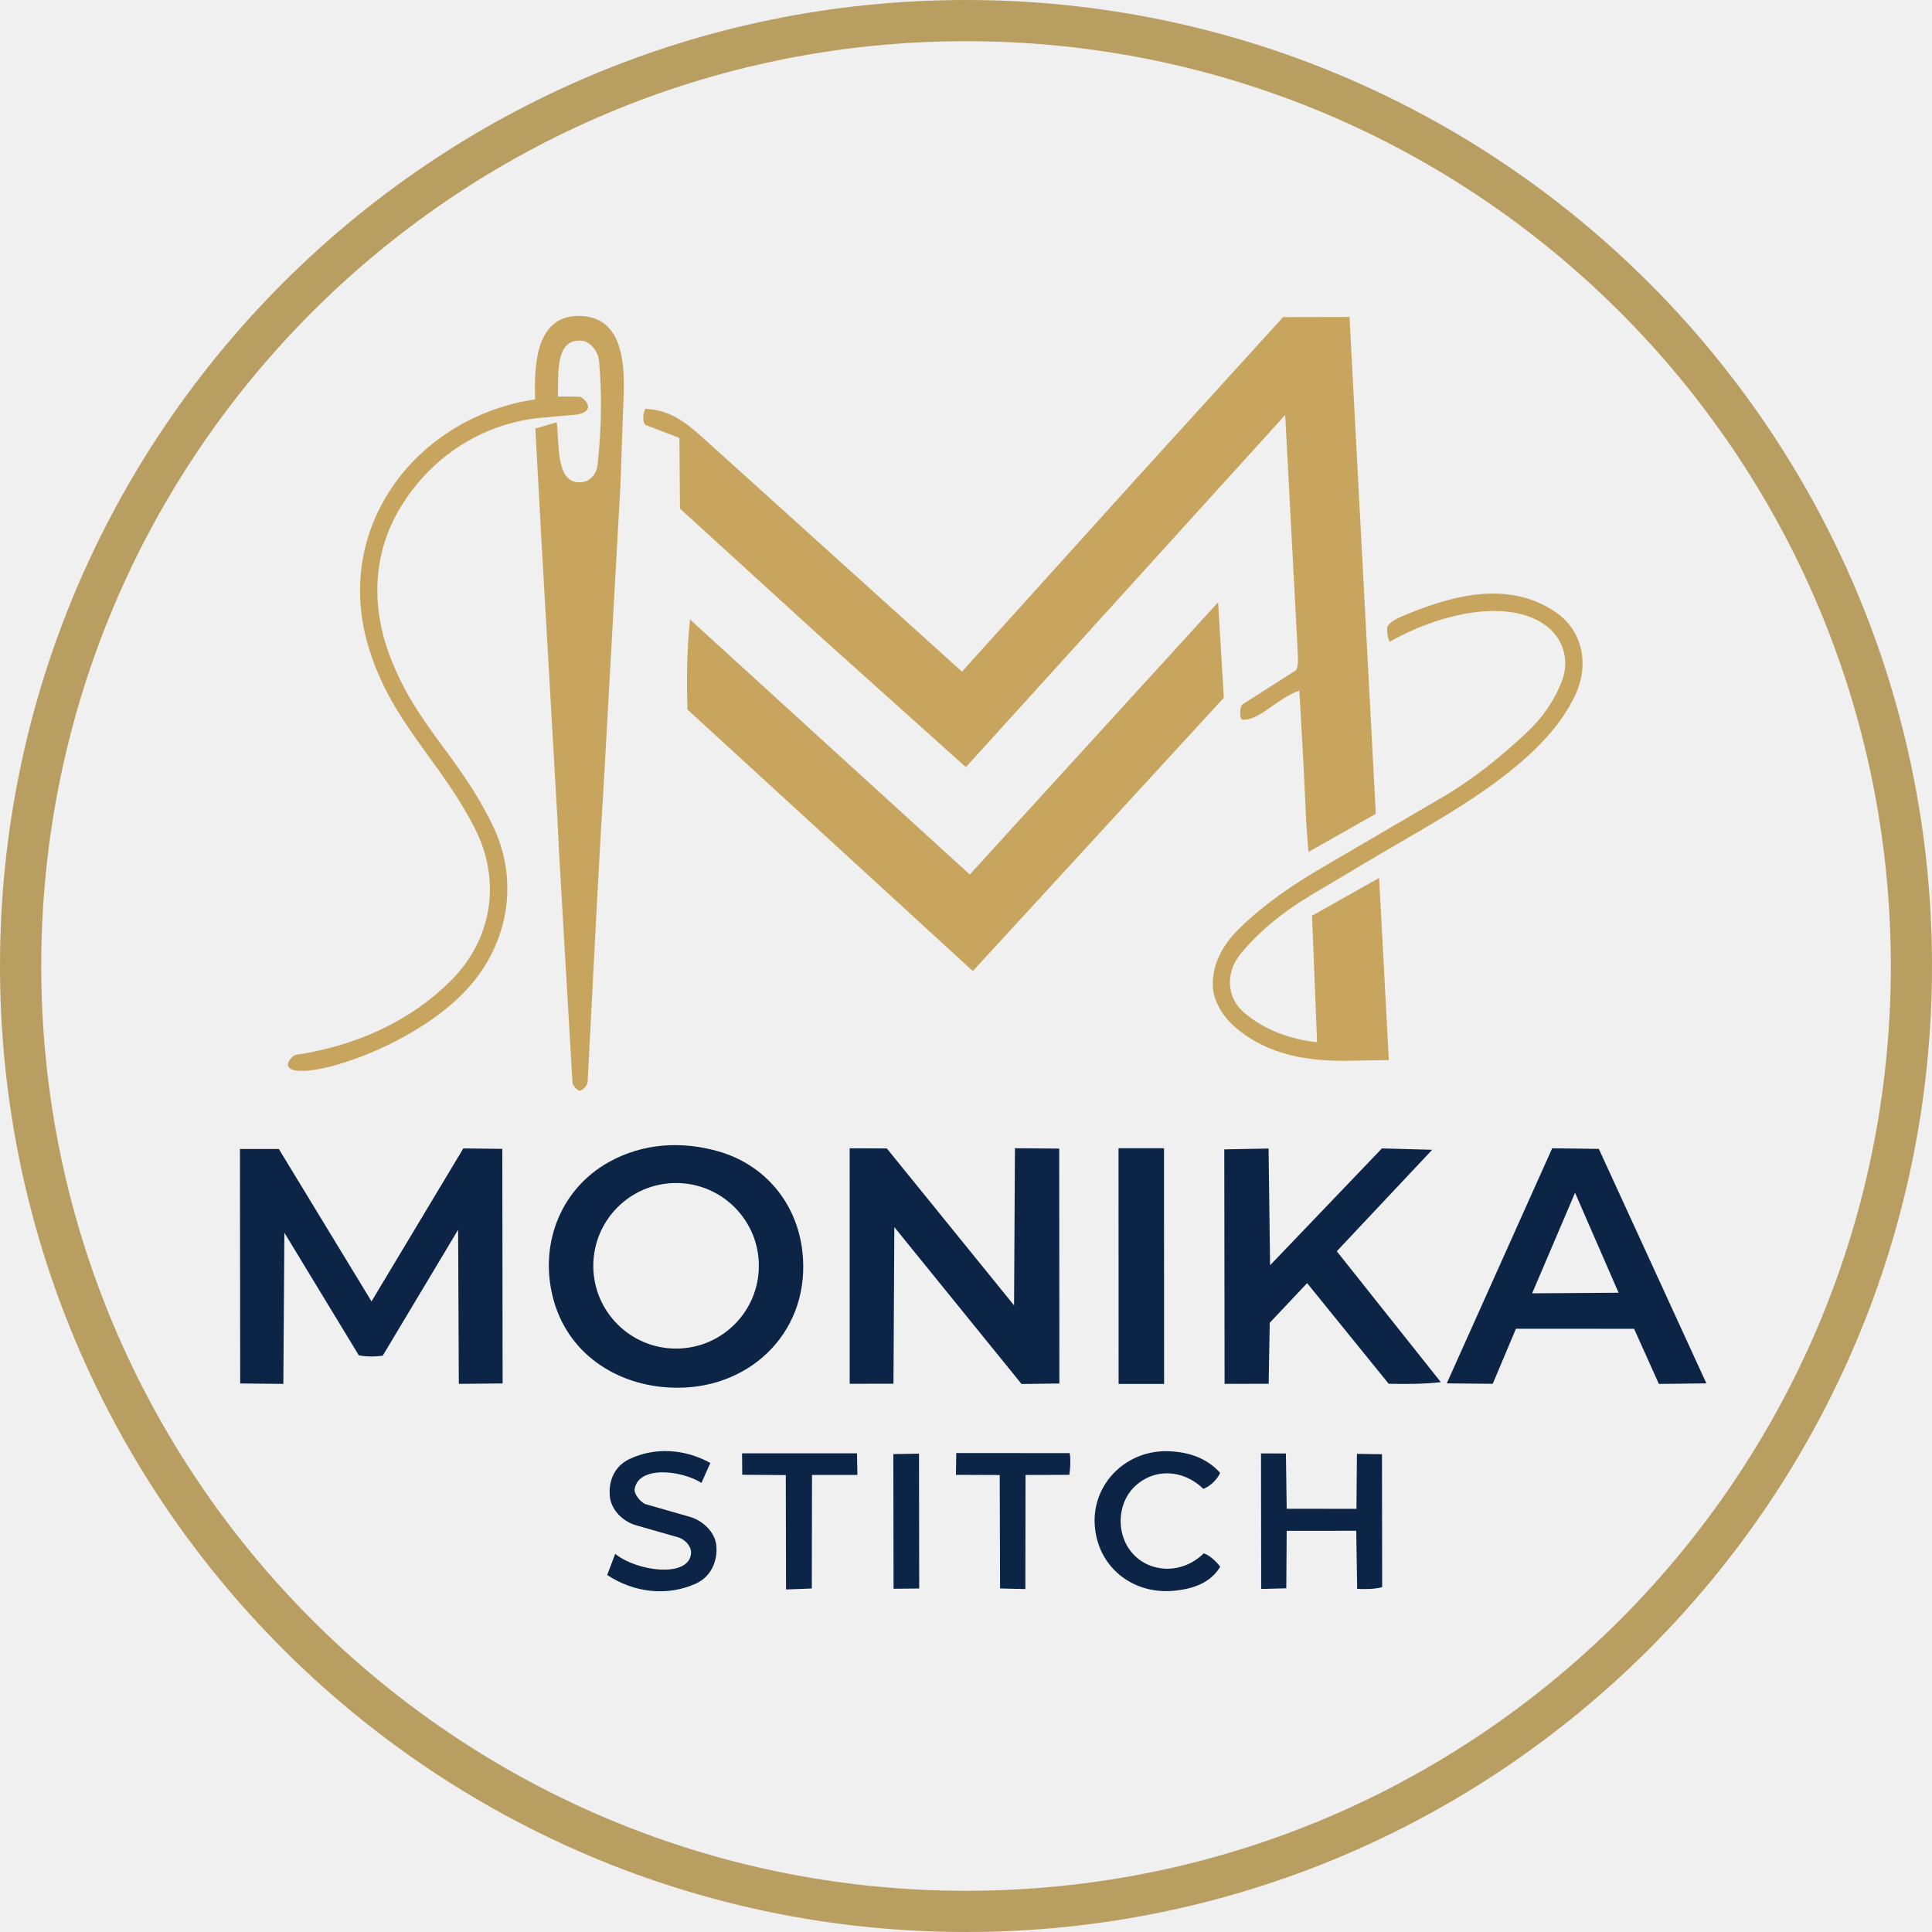
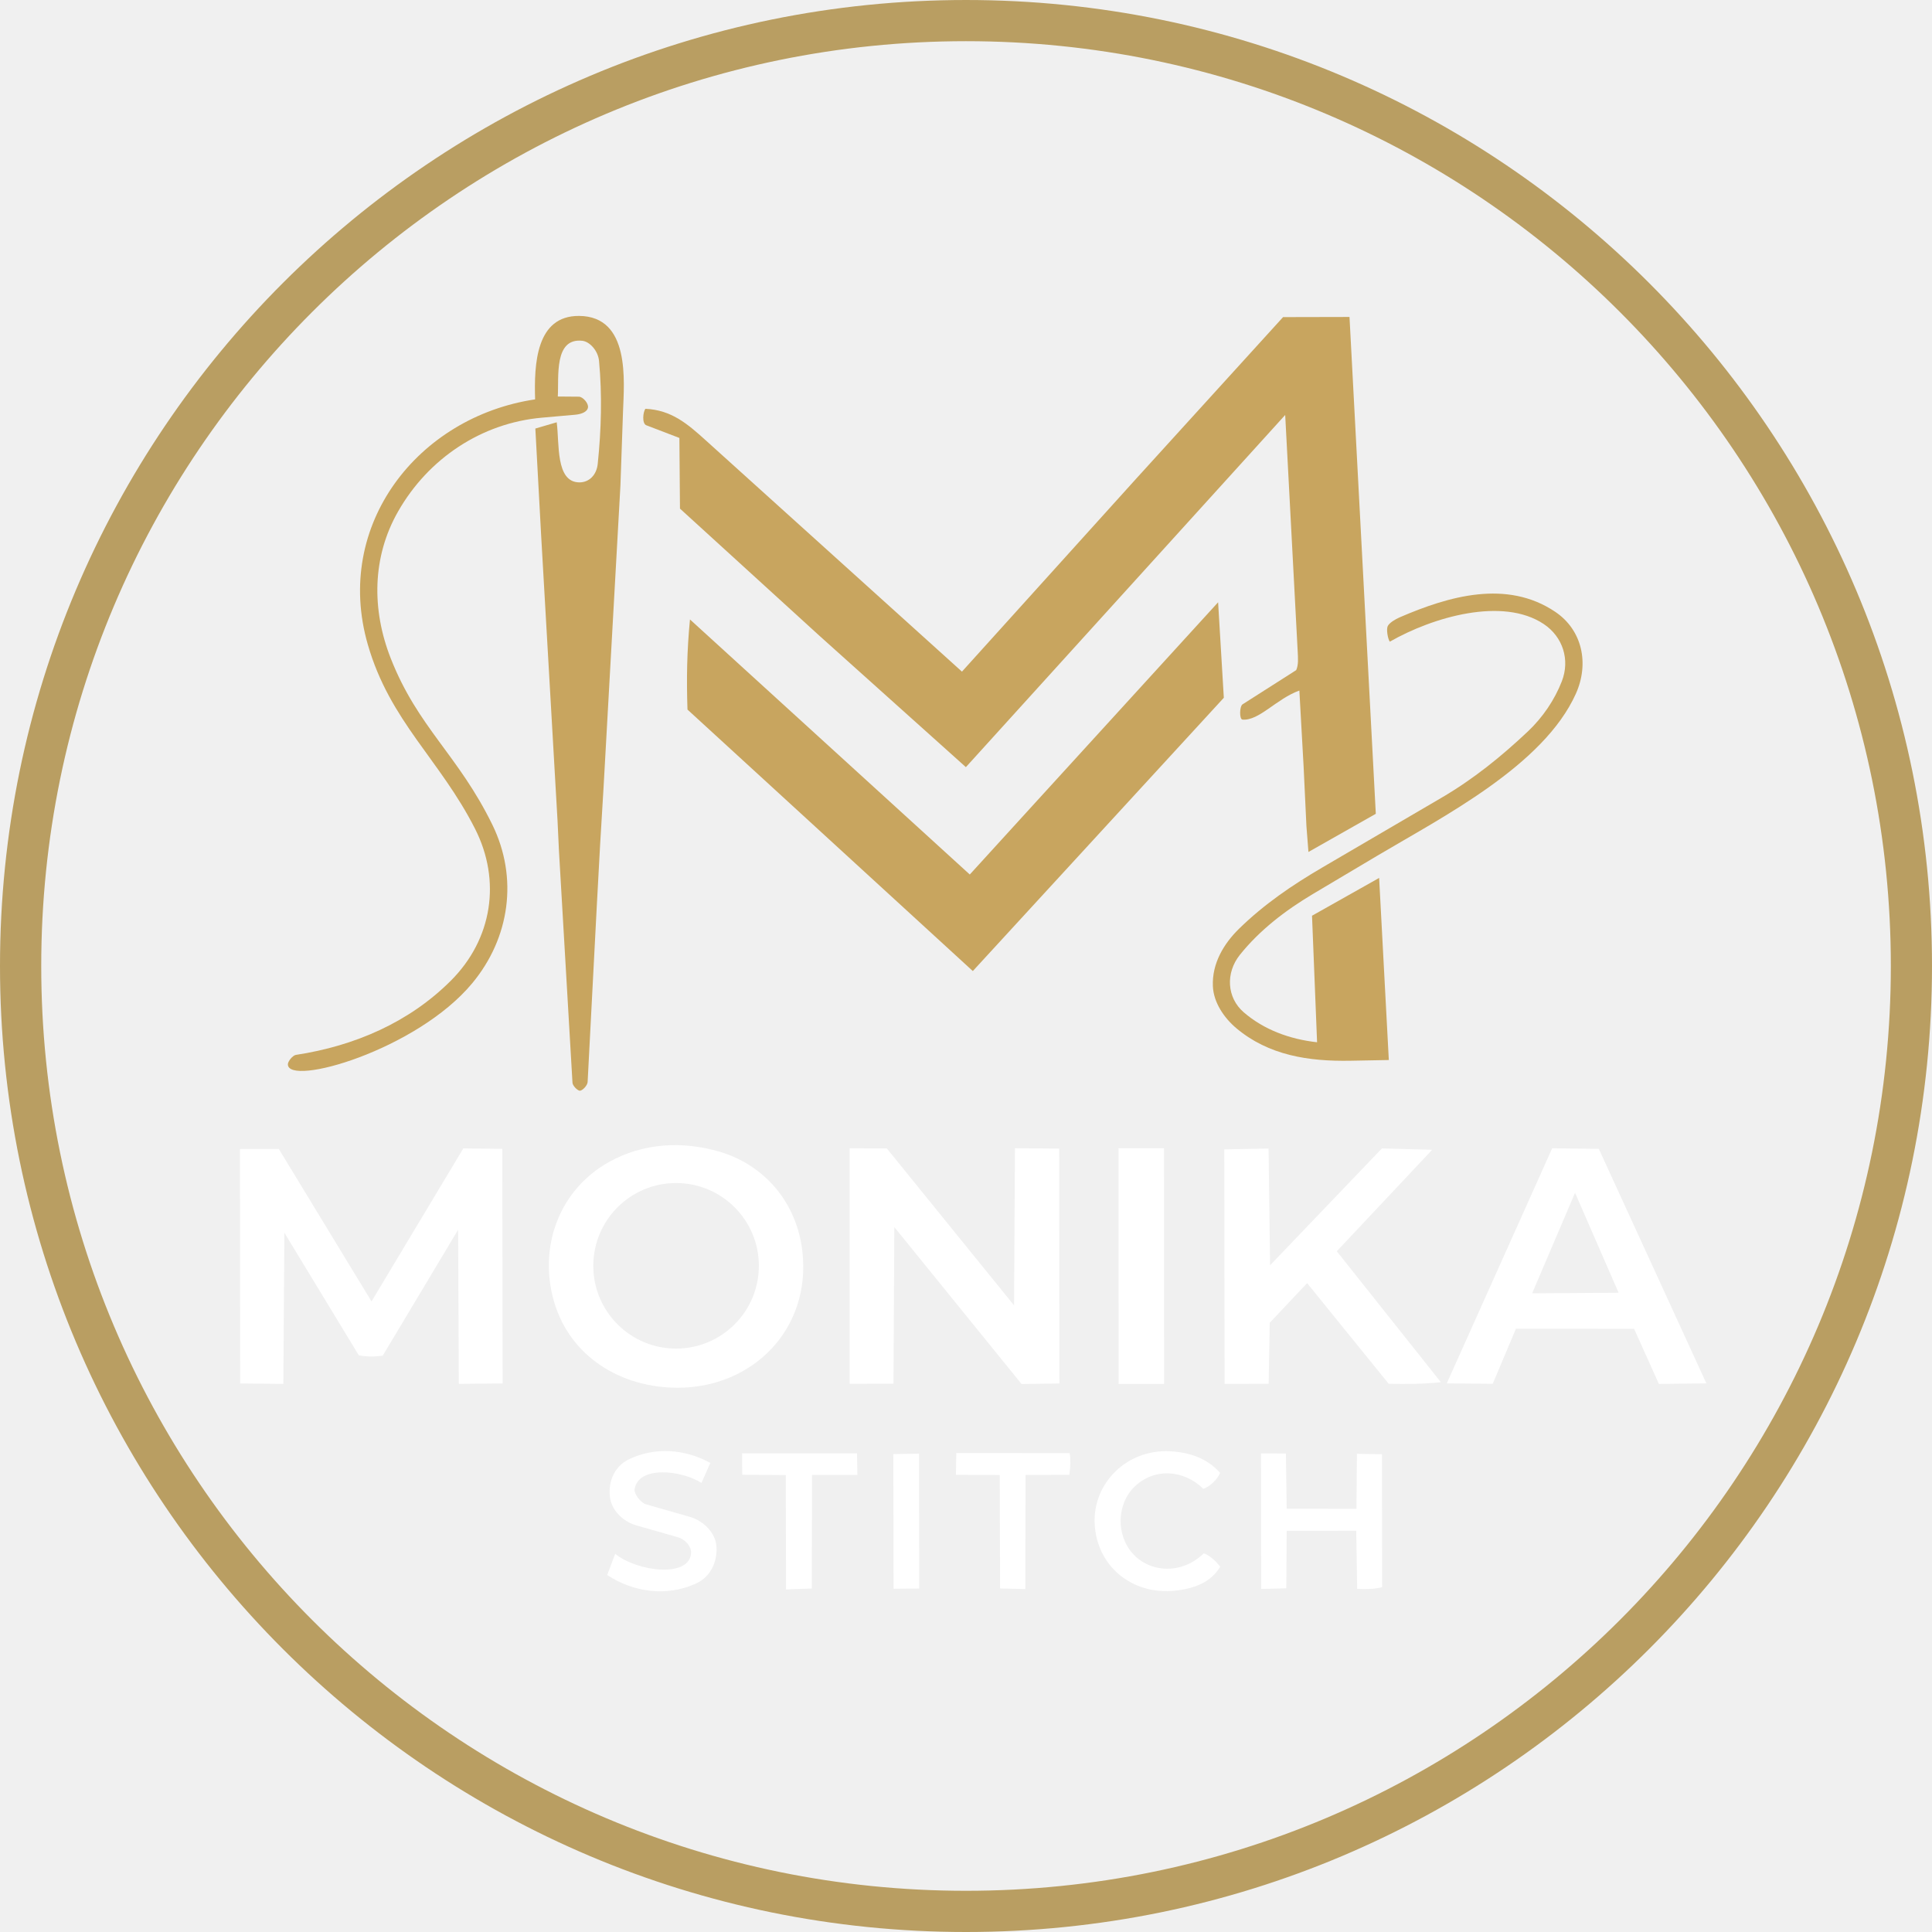
<svg xmlns="http://www.w3.org/2000/svg" version="1.1" width="1311.76" height="1311.76" viewBox="0 0 1311.76 1311.76">
  <defs>
    <clipPath id="clip_1">
      <path transform="matrix(1,0,0,-1,0,1311.76)" d="M0 1311.759H1311.759V0H0Z" />
    </clipPath>
  </defs>
  <g clip-path="url(#clip_1)">
    <path transform="matrix(1,0,0,-1,1283.813,655.874)" d="M0 0C0 346.784-281.124 627.908-627.908 627.908-974.692 627.908-1255.816 346.784-1255.816 0-1255.816-346.784-974.692-627.908-627.908-627.908-281.124-627.908 0-346.784 0 0M27.945-.007C27.945-362.239-265.702-655.886-627.934-655.886-990.166-655.886-1283.813-362.239-1283.813-.007-1283.813 362.225-990.166 655.872-627.934 655.872-265.702 655.872 27.945 362.225 27.945-.007" fill="#b99e62" />
    <path transform="matrix(1,0,0,-1,881.0517,441.6195)" d="M0 0-8.45 159.871-225.253-79.242-324.816 10.07-419.373 96.283-419.767 144.265-442.248 152.882C-445.265 154.038-444.527 161.888-442.819 164.064-425.074 163.231-414.185 153.757-401.925 142.691L-227.919-14.39-109.499 116.756-9.892 226.315 35.214 226.412 53.073-110.92 7.335-136.835 5.97-119.321 4.053-78.82 1.17-27.244C-14.365-32.795-26.18-47.894-37.422-46.974-39.713-46.787-39.439-37.899-37.422-36.613L-.99-13.382C.632-9.802 .292-5.525 0 0" fill="#c8a55f" />
    <path transform="matrix(1,0,0,-1,378.7289,269.2224)" d="M0 0 14.306-.115C16.971-.136 20.95-4.558 20.491-7.433 19.974-10.672 15.557-12.035 11.759-12.371L-10.795-14.368C-51.836-18.002-87.9-42.068-108.427-78.018-126.082-108.939-126.466-144.6-113.421-177.797-94.982-224.72-67.684-243.262-44.465-290.675-26.776-326.798-32.517-367.591-58.154-398.426-95.975-443.916-183.438-468.75-183.268-453.357-183.245-451.323-179.949-447.334-177.855-447.016-137.827-440.924-100.885-424.868-72.613-396.618-44.434-368.459-38.29-328.775-56.182-293.503-80.059-246.43-113.944-220.599-128.994-168.422-152.451-87.101-94.839-13.772-15.411-1.939-16.141 22.038-14.775 54.888 14.404 54.721 49.396 54.521 44.997 10.277 44.282-10.136L42.523-60.385 31.051-265.686 28.706-304.73 26.454-346.296 20.251-465.389C20.12-467.904 16.431-471.642 14.746-471.317 13.082-470.997 10.08-467.857 9.968-465.942L.781-308.433-.175-288.113-11.307-94.374-15.248-21.749-.746-17.491C1.181-31.622-1.678-58.117 14.552-58.297 21.101-58.369 26.301-53.493 27.108-45.731 29.53-22.432 30.168 .888 27.997 24.138 27.346 31.121 21.658 37.307 16.595 37.844-2.714 39.894 .79 13.234 0 0" fill="#c8a55f" />
    <path transform="matrix(1,0,0,-1,466.7753,481.776)" d="M0 0C-.686 21.113-.4 39.434 1.691 61.191L191.673-111.986 235.52-63.885 360.279 72.846 364.16 8.013 270.145-94.355 193.735-177.537Z" fill="#c8a55f" />
    <path transform="matrix(1,0,0,-1,917.0082,720.2014)" d="M0 0C-28.691-.537-55.734 3.696-77.592 22.089-85.784 28.982-93.045 39.458-93.51 50.626-94.149 65.996-86.235 79.365-75.628 89.724-58.709 106.25-39.698 119.22-19.078 131.284L61.799 178.603C83.359 191.217 102.22 206.46 120.353 223.565 130.411 233.053 138.5 244.982 143.411 257.596 149.115 272.248 144.092 287.843 131.142 296.494 103.305 315.088 55.835 301.255 26.618 284.522 25.219 286.518 24.128 292.978 25.244 295.157 26.36 297.336 30.233 299.71 33.367 301.065 66.762 315.501 106.1 326.863 138.91 304.819 157.42 292.382 162.104 269.584 152.943 249.181 131.008 200.334 62.113 165.353 18.283 139.292L-25.609 113.194C-44.297 102.083-61.764 88.626-75.12 71.972-85.03 59.615-84.062 42.833-72.577 32.906-58.778 20.978-41.267 14.61-22.759 12.537L-26.193 98.452 19.376 124.117 25.95 .485Z" fill="#c8a55f" />
-     <path transform="matrix(1,0,0,-1,938.4348,1077.626)" d="M0 0C-4.273-1.252-11.4-1.522-16.968-1.15L-17.593 38.283-64.812 38.251-65.086-.785-82.143-1.223-82.251 90.808-65.344 90.765-64.817 53.224-17.444 53.203-17.136 90.516-.123 90.253Z" fill="#0c2547" />
-     <path transform="matrix(1,0,0,-1,472.6855,1075.11)" d="M0 0C-19.937-9.116-42.512-6.088-60.417 5.733L-54.995 20.108C-40.204 8.057-4.268 3.438-3.468 20.835-3.266 25.22-7.53 29.971-12.33 31.344L-40.67 39.449C-50.521 42.266-57.603 50.434-58.565 58.641-59.809 69.255-55.57 79.586-45.417 84.418-27.988 92.714-7.712 91.371 9.612 81.805L3.579 68.256C-9.788 76.85-39.175 80.225-41.8 64.057-42.331 60.788-37.564 54.735-34.087 53.742L-4.465 45.28C4.982 42.581 12.545 34.616 13.597 26.448 14.893 16.387 10.65 4.87 0 0" fill="#0c2547" />
-     <path transform="matrix(1,0,0,-1,817.2733,1054.701)" d="M0 0C3.499-.884 8.393-5.276 11.215-9.032 4.684-19.969-6.801-23.854-18.891-25.249-48.51-28.669-72.971-8.582-74.052 20.701-75.053 47.833-52.125 70.836-22.894 69.333-10.097 68.675 2.126 64.816 11.12 54.703 9.47 50.388 4.154 45.319-.256 43.839-13.72 57.059-33.887 58.239-47.307 44.961-58.758 33.631-59.849 12.687-48.045-.293-36.3-13.208-14.792-14.447 0 0" fill="#0c2547" />
-     <path transform="matrix(1,0,0,-1,696.1787,1078.926)" d="M0 0-17.165 .418-17.399 77.449-47.139 77.558-46.895 92.361 30.108 92.298C30.82 88.438 30.616 82.585 29.867 77.564L.118 77.481Z" fill="#0c2547" />
-     <path transform="matrix(1,0,0,-1,551.1849,1078.534)" d="M0 0-17.502-.657-17.659 77-47.231 77.219-47.349 91.788 30.682 91.786 30.967 77.128 .145 77.1Z" fill="#0c2547" />
-     <path transform="matrix(1,0,0,-1,624.1075,1078.545)" d="M0 0-17.407-.168-17.57 91.277-.137 91.543Z" fill="#0c2547" />
-     <path transform="matrix(1,0,0,-1,311.5201,939.5857)" d="M0 0-.472 104.637-51.67 19.103C-57.156 18.351-62.96 18.388-67.903 19.372L-118.441 102.61-119.135-.024-148.444 .263-148.595 159.452-122.199 159.462-59.277 55.98 3.052 159.856 29.526 159.55 29.745 .273Z" fill="#0c2547" />
-     <path transform="matrix(1,0,0,-1,719.2845,939.3422)" d="M0 0-25.691-.342-112.073 106.193-112.646-.151-142.375-.192-142.391 159.69-117.15 159.585-30.77 53.035-30.172 159.733-.109 159.485Z" fill="#0c2547" />
-     <path transform="matrix(1,0,0,-1,515.2368,859.4415)" d="M0 0C0 31.041-25.163 56.204-56.204 56.204-87.245 56.204-112.408 31.041-112.408 0-112.408-31.041-87.245-56.204-56.204-56.204-25.163-56.204 0-31.041 0 0M29.567 9.621C35.467-43.1-4.202-82.775-55.051-82.785-93.961-82.793-128.056-61.495-138.943-24.723-149.812 11.988-136.119 51.364-101.667 70.529-78.713 83.297-52.341 84.861-27.287 77.648 3.991 68.644 25.859 42.75 29.567 9.621" fill="#0c2547" />
-     <path transform="matrix(1,0,0,-1,978.2981,938.4599)" d="M0 0C-11.693-1.276-23.266-1.318-35.438-1.058L-90.808 67.261-116.193 40.333-116.927-1.064-146.846-1.129-147.054 158.079-116.981 158.643-115.963 79.378-40.016 158.729-5.895 157.807-70.671 88.896Z" fill="#0c2547" />
-     <path transform="matrix(1,0,0,-1,1098.97,877.7294)" d="M0 0-29.568 67.879-58.699-.394ZM10.518-24.471-69.703-24.449-85.458-61.825-116.665-61.532-45.09 98.083-13.425 97.683 59.604-61.527 27.341-61.911Z" fill="#0c2547" />
-     <path transform="matrix(1,0,0,-1,790.3218,779.6037)" d="M0 0 .051-160.035-30.83-160.045-30.882-.01Z" fill="#0c2547" />
+     <path transform="matrix(1,0,0,-1,938.4348,1077.626)" d="M0 0C-4.273-1.252-11.4-1.522-16.968-1.15L-17.593 38.283-64.812 38.251-65.086-.785-82.143-1.223-82.251 90.808-65.344 90.765-64.817 53.224-17.444 53.203-17.136 90.516-.123 90.253Z" fill="#ffffff" />
+     <path transform="matrix(1,0,0,-1,472.6855,1075.11)" d="M0 0C-19.937-9.116-42.512-6.088-60.417 5.733L-54.995 20.108C-40.204 8.057-4.268 3.438-3.468 20.835-3.266 25.22-7.53 29.971-12.33 31.344L-40.67 39.449C-50.521 42.266-57.603 50.434-58.565 58.641-59.809 69.255-55.57 79.586-45.417 84.418-27.988 92.714-7.712 91.371 9.612 81.805L3.579 68.256C-9.788 76.85-39.175 80.225-41.8 64.057-42.331 60.788-37.564 54.735-34.087 53.742L-4.465 45.28C4.982 42.581 12.545 34.616 13.597 26.448 14.893 16.387 10.65 4.87 0 0" fill="#ffffff" />
+     <path transform="matrix(1,0,0,-1,817.2733,1054.701)" d="M0 0C3.499-.884 8.393-5.276 11.215-9.032 4.684-19.969-6.801-23.854-18.891-25.249-48.51-28.669-72.971-8.582-74.052 20.701-75.053 47.833-52.125 70.836-22.894 69.333-10.097 68.675 2.126 64.816 11.12 54.703 9.47 50.388 4.154 45.319-.256 43.839-13.72 57.059-33.887 58.239-47.307 44.961-58.758 33.631-59.849 12.687-48.045-.293-36.3-13.208-14.792-14.447 0 0" fill="#ffffff" />
+     <path transform="matrix(1,0,0,-1,696.1787,1078.926)" d="M0 0-17.165 .418-17.399 77.449-47.139 77.558-46.895 92.361 30.108 92.298C30.82 88.438 30.616 82.585 29.867 77.564L.118 77.481Z" fill="#ffffff" />
+     <path transform="matrix(1,0,0,-1,551.1849,1078.534)" d="M0 0-17.502-.657-17.659 77-47.231 77.219-47.349 91.788 30.682 91.786 30.967 77.128 .145 77.1Z" fill="#ffffff" />
+     <path transform="matrix(1,0,0,-1,624.1075,1078.545)" d="M0 0-17.407-.168-17.57 91.277-.137 91.543Z" fill="#ffffff" />
+     <path transform="matrix(1,0,0,-1,311.5201,939.5857)" d="M0 0-.472 104.637-51.67 19.103C-57.156 18.351-62.96 18.388-67.903 19.372L-118.441 102.61-119.135-.024-148.444 .263-148.595 159.452-122.199 159.462-59.277 55.98 3.052 159.856 29.526 159.55 29.745 .273Z" fill="#ffffff" />
+     <path transform="matrix(1,0,0,-1,719.2845,939.3422)" d="M0 0-25.691-.342-112.073 106.193-112.646-.151-142.375-.192-142.391 159.69-117.15 159.585-30.77 53.035-30.172 159.733-.109 159.485Z" fill="#ffffff" />
+     <path transform="matrix(1,0,0,-1,515.2368,859.4415)" d="M0 0C0 31.041-25.163 56.204-56.204 56.204-87.245 56.204-112.408 31.041-112.408 0-112.408-31.041-87.245-56.204-56.204-56.204-25.163-56.204 0-31.041 0 0M29.567 9.621C35.467-43.1-4.202-82.775-55.051-82.785-93.961-82.793-128.056-61.495-138.943-24.723-149.812 11.988-136.119 51.364-101.667 70.529-78.713 83.297-52.341 84.861-27.287 77.648 3.991 68.644 25.859 42.75 29.567 9.621" fill="#ffffff" />
+     <path transform="matrix(1,0,0,-1,978.2981,938.4599)" d="M0 0C-11.693-1.276-23.266-1.318-35.438-1.058L-90.808 67.261-116.193 40.333-116.927-1.064-146.846-1.129-147.054 158.079-116.981 158.643-115.963 79.378-40.016 158.729-5.895 157.807-70.671 88.896Z" fill="#ffffff" />
+     <path transform="matrix(1,0,0,-1,1098.97,877.7294)" d="M0 0-29.568 67.879-58.699-.394ZM10.518-24.471-69.703-24.449-85.458-61.825-116.665-61.532-45.09 98.083-13.425 97.683 59.604-61.527 27.341-61.911Z" fill="#ffffff" />
+     <path transform="matrix(1,0,0,-1,790.3218,779.6037)" d="M0 0 .051-160.035-30.83-160.045-30.882-.01Z" fill="#ffffff" />
  </g>
</svg>
